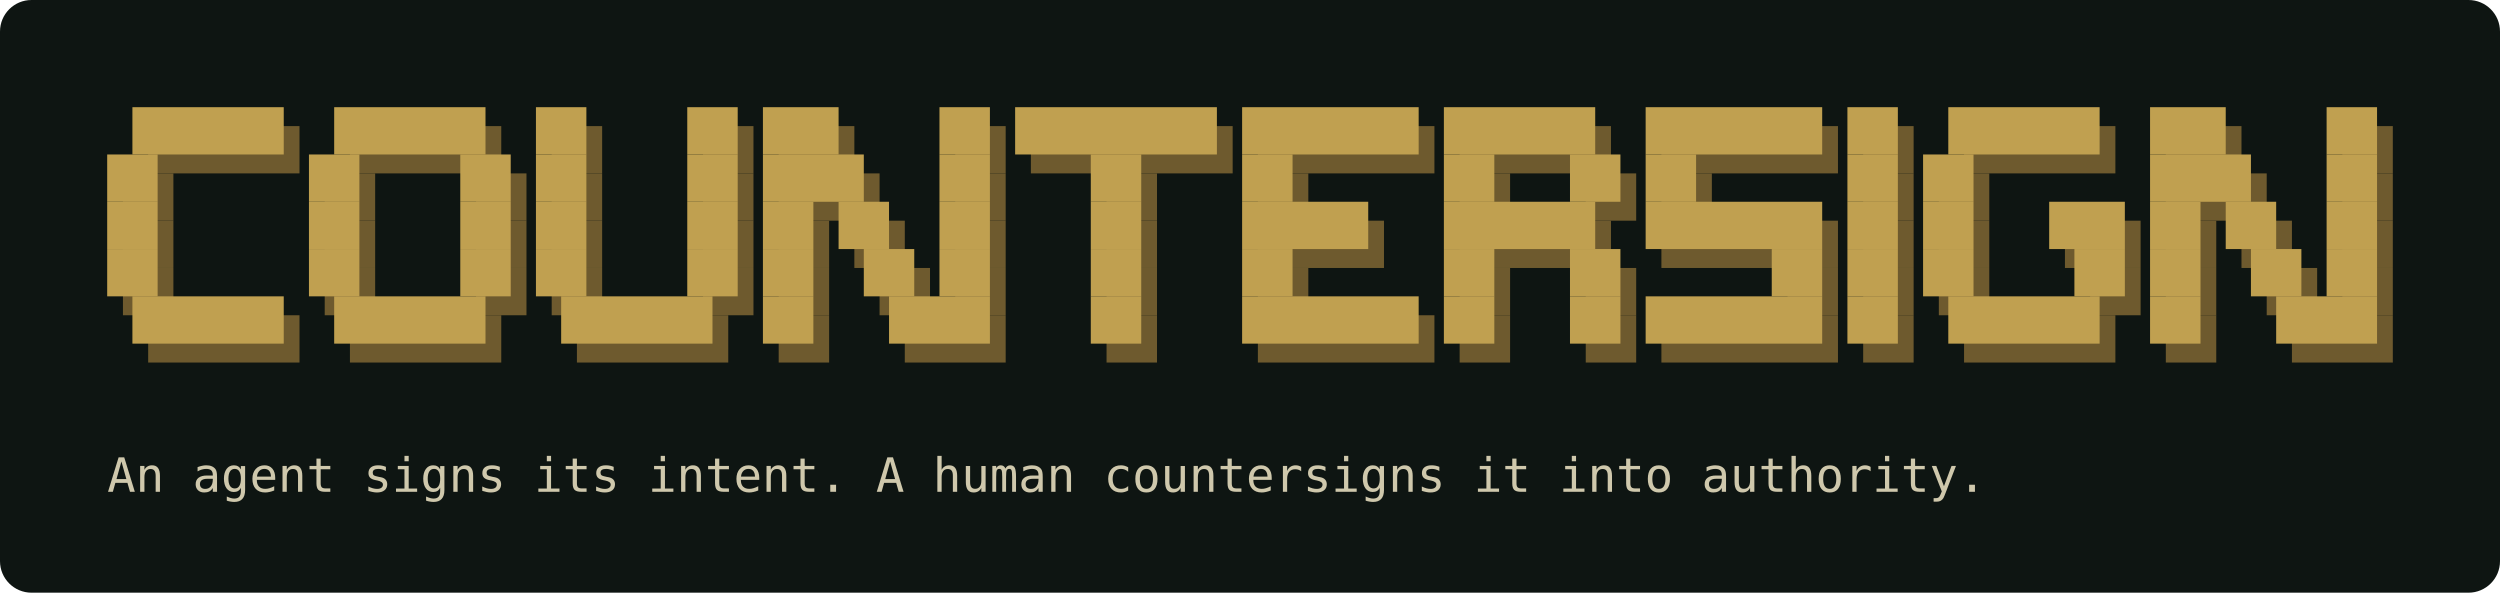
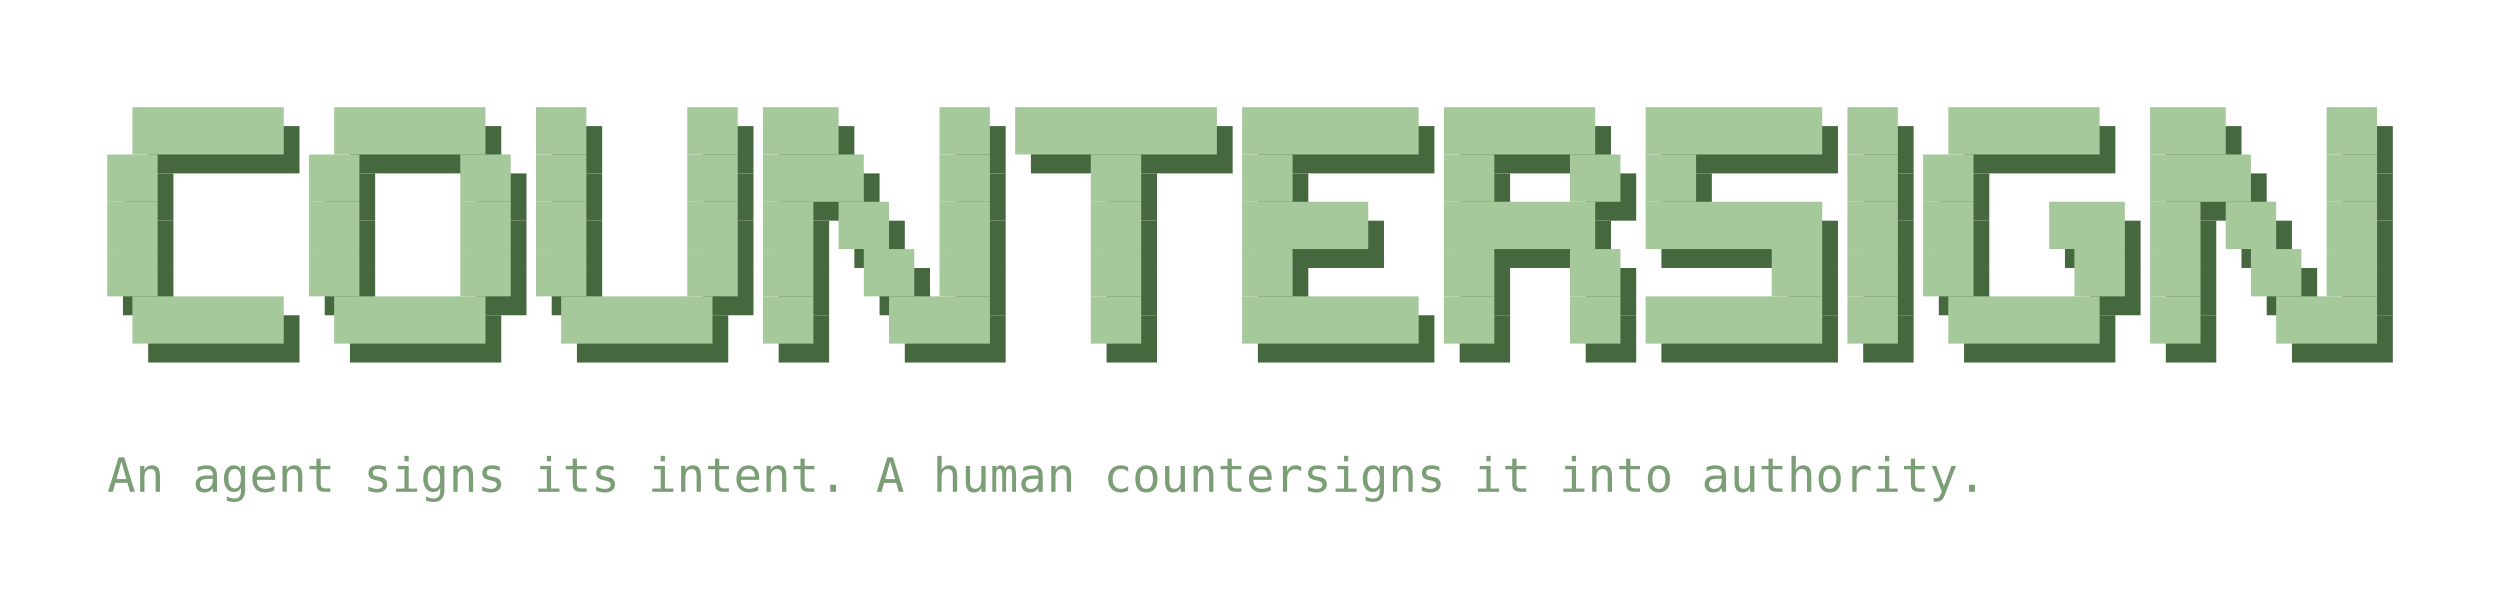
<svg xmlns="http://www.w3.org/2000/svg" width="793" height="188" viewBox="0 0 793 188" role="img" aria-label="Countersign — An agent signs its intent. A human countersigns it into authority.">
-   <rect width="793" height="188" rx="10" fill="#0E1512" />
-   <g fill="#6E5A2E">
+   <g fill="#46683F">
    <rect x="47" y="40" width="48" height="15" />
    <rect x="111" y="40" width="48" height="15" />
    <rect x="175" y="40" width="16" height="15" />
    <rect x="223" y="40" width="16" height="15" />
    <rect x="247" y="40" width="24" height="15" />
    <rect x="303" y="40" width="16" height="15" />
    <rect x="327" y="40" width="64" height="15" />
    <rect x="399" y="40" width="56" height="15" />
    <rect x="463" y="40" width="48" height="15" />
    <rect x="527" y="40" width="56" height="15" />
    <rect x="591" y="40" width="16" height="15" />
    <rect x="623" y="40" width="48" height="15" />
    <rect x="687" y="40" width="24" height="15" />
    <rect x="743" y="40" width="16" height="15" />
    <rect x="39" y="55" width="16" height="15" />
    <rect x="103" y="55" width="16" height="15" />
    <rect x="151" y="55" width="16" height="15" />
    <rect x="175" y="55" width="16" height="15" />
    <rect x="223" y="55" width="16" height="15" />
    <rect x="247" y="55" width="32" height="15" />
    <rect x="303" y="55" width="16" height="15" />
    <rect x="351" y="55" width="16" height="15" />
    <rect x="399" y="55" width="16" height="15" />
    <rect x="463" y="55" width="16" height="15" />
    <rect x="503" y="55" width="16" height="15" />
    <rect x="527" y="55" width="16" height="15" />
    <rect x="591" y="55" width="16" height="15" />
    <rect x="615" y="55" width="16" height="15" />
    <rect x="687" y="55" width="32" height="15" />
    <rect x="743" y="55" width="16" height="15" />
    <rect x="39" y="70" width="16" height="15" />
    <rect x="103" y="70" width="16" height="15" />
    <rect x="151" y="70" width="16" height="15" />
    <rect x="175" y="70" width="16" height="15" />
    <rect x="223" y="70" width="16" height="15" />
    <rect x="247" y="70" width="16" height="15" />
    <rect x="271" y="70" width="16" height="15" />
    <rect x="303" y="70" width="16" height="15" />
    <rect x="351" y="70" width="16" height="15" />
    <rect x="399" y="70" width="40" height="15" />
    <rect x="463" y="70" width="48" height="15" />
    <rect x="527" y="70" width="56" height="15" />
    <rect x="591" y="70" width="16" height="15" />
    <rect x="615" y="70" width="16" height="15" />
    <rect x="655" y="70" width="24" height="15" />
    <rect x="687" y="70" width="16" height="15" />
    <rect x="711" y="70" width="16" height="15" />
    <rect x="743" y="70" width="16" height="15" />
    <rect x="39" y="85" width="16" height="15" />
    <rect x="103" y="85" width="16" height="15" />
    <rect x="151" y="85" width="16" height="15" />
    <rect x="175" y="85" width="16" height="15" />
    <rect x="223" y="85" width="16" height="15" />
    <rect x="247" y="85" width="16" height="15" />
    <rect x="279" y="85" width="16" height="15" />
    <rect x="303" y="85" width="16" height="15" />
    <rect x="351" y="85" width="16" height="15" />
    <rect x="399" y="85" width="16" height="15" />
    <rect x="463" y="85" width="16" height="15" />
    <rect x="503" y="85" width="16" height="15" />
    <rect x="567" y="85" width="16" height="15" />
    <rect x="591" y="85" width="16" height="15" />
    <rect x="615" y="85" width="16" height="15" />
    <rect x="663" y="85" width="16" height="15" />
    <rect x="687" y="85" width="16" height="15" />
    <rect x="719" y="85" width="16" height="15" />
    <rect x="743" y="85" width="16" height="15" />
    <rect x="47" y="100" width="48" height="15" />
    <rect x="111" y="100" width="48" height="15" />
    <rect x="183" y="100" width="48" height="15" />
    <rect x="247" y="100" width="16" height="15" />
    <rect x="287" y="100" width="32" height="15" />
    <rect x="351" y="100" width="16" height="15" />
    <rect x="399" y="100" width="56" height="15" />
    <rect x="463" y="100" width="16" height="15" />
    <rect x="503" y="100" width="16" height="15" />
    <rect x="527" y="100" width="56" height="15" />
    <rect x="591" y="100" width="16" height="15" />
    <rect x="623" y="100" width="48" height="15" />
    <rect x="687" y="100" width="16" height="15" />
    <rect x="727" y="100" width="32" height="15" />
  </g>
-   <g fill="#C0A050">
+   <g fill="#A6C99C">
    <rect x="42" y="34" width="48" height="15" />
    <rect x="106" y="34" width="48" height="15" />
    <rect x="170" y="34" width="16" height="15" />
    <rect x="218" y="34" width="16" height="15" />
    <rect x="242" y="34" width="24" height="15" />
    <rect x="298" y="34" width="16" height="15" />
    <rect x="322" y="34" width="64" height="15" />
    <rect x="394" y="34" width="56" height="15" />
    <rect x="458" y="34" width="48" height="15" />
    <rect x="522" y="34" width="56" height="15" />
    <rect x="586" y="34" width="16" height="15" />
    <rect x="618" y="34" width="48" height="15" />
    <rect x="682" y="34" width="24" height="15" />
    <rect x="738" y="34" width="16" height="15" />
    <rect x="34" y="49" width="16" height="15" />
    <rect x="98" y="49" width="16" height="15" />
    <rect x="146" y="49" width="16" height="15" />
    <rect x="170" y="49" width="16" height="15" />
    <rect x="218" y="49" width="16" height="15" />
    <rect x="242" y="49" width="32" height="15" />
    <rect x="298" y="49" width="16" height="15" />
    <rect x="346" y="49" width="16" height="15" />
    <rect x="394" y="49" width="16" height="15" />
    <rect x="458" y="49" width="16" height="15" />
    <rect x="498" y="49" width="16" height="15" />
    <rect x="522" y="49" width="16" height="15" />
    <rect x="586" y="49" width="16" height="15" />
    <rect x="610" y="49" width="16" height="15" />
    <rect x="682" y="49" width="32" height="15" />
    <rect x="738" y="49" width="16" height="15" />
    <rect x="34" y="64" width="16" height="15" />
    <rect x="98" y="64" width="16" height="15" />
    <rect x="146" y="64" width="16" height="15" />
    <rect x="170" y="64" width="16" height="15" />
    <rect x="218" y="64" width="16" height="15" />
    <rect x="242" y="64" width="16" height="15" />
    <rect x="266" y="64" width="16" height="15" />
    <rect x="298" y="64" width="16" height="15" />
    <rect x="346" y="64" width="16" height="15" />
    <rect x="394" y="64" width="40" height="15" />
    <rect x="458" y="64" width="48" height="15" />
    <rect x="522" y="64" width="56" height="15" />
    <rect x="586" y="64" width="16" height="15" />
    <rect x="610" y="64" width="16" height="15" />
    <rect x="650" y="64" width="24" height="15" />
    <rect x="682" y="64" width="16" height="15" />
    <rect x="706" y="64" width="16" height="15" />
    <rect x="738" y="64" width="16" height="15" />
    <rect x="34" y="79" width="16" height="15" />
    <rect x="98" y="79" width="16" height="15" />
    <rect x="146" y="79" width="16" height="15" />
    <rect x="170" y="79" width="16" height="15" />
    <rect x="218" y="79" width="16" height="15" />
    <rect x="242" y="79" width="16" height="15" />
    <rect x="274" y="79" width="16" height="15" />
    <rect x="298" y="79" width="16" height="15" />
    <rect x="346" y="79" width="16" height="15" />
    <rect x="394" y="79" width="16" height="15" />
    <rect x="458" y="79" width="16" height="15" />
    <rect x="498" y="79" width="16" height="15" />
    <rect x="562" y="79" width="16" height="15" />
    <rect x="586" y="79" width="16" height="15" />
    <rect x="610" y="79" width="16" height="15" />
    <rect x="658" y="79" width="16" height="15" />
    <rect x="682" y="79" width="16" height="15" />
    <rect x="714" y="79" width="16" height="15" />
    <rect x="738" y="79" width="16" height="15" />
    <rect x="42" y="94" width="48" height="15" />
    <rect x="106" y="94" width="48" height="15" />
    <rect x="178" y="94" width="48" height="15" />
    <rect x="242" y="94" width="16" height="15" />
    <rect x="282" y="94" width="32" height="15" />
    <rect x="346" y="94" width="16" height="15" />
    <rect x="394" y="94" width="56" height="15" />
    <rect x="458" y="94" width="16" height="15" />
    <rect x="498" y="94" width="16" height="15" />
    <rect x="522" y="94" width="56" height="15" />
    <rect x="586" y="94" width="16" height="15" />
    <rect x="618" y="94" width="48" height="15" />
    <rect x="682" y="94" width="16" height="15" />
    <rect x="722" y="94" width="32" height="15" />
  </g>
-   <text x="34" y="156" font-family="ui-monospace,'SFMono-Regular',Menlo,Consolas,'DejaVu Sans Mono',monospace" font-size="15" fill="#CFC8AC" xml:space="preserve">An agent signs its intent. A human countersigns it into authority.</text>
+   <text x="34" y="156" font-family="ui-monospace,'SFMono-Regular',Menlo,Consolas,'DejaVu Sans Mono',monospace" font-size="15" fill="#7C9E76" xml:space="preserve">An agent signs its intent. A human countersigns it into authority.</text>
</svg>
